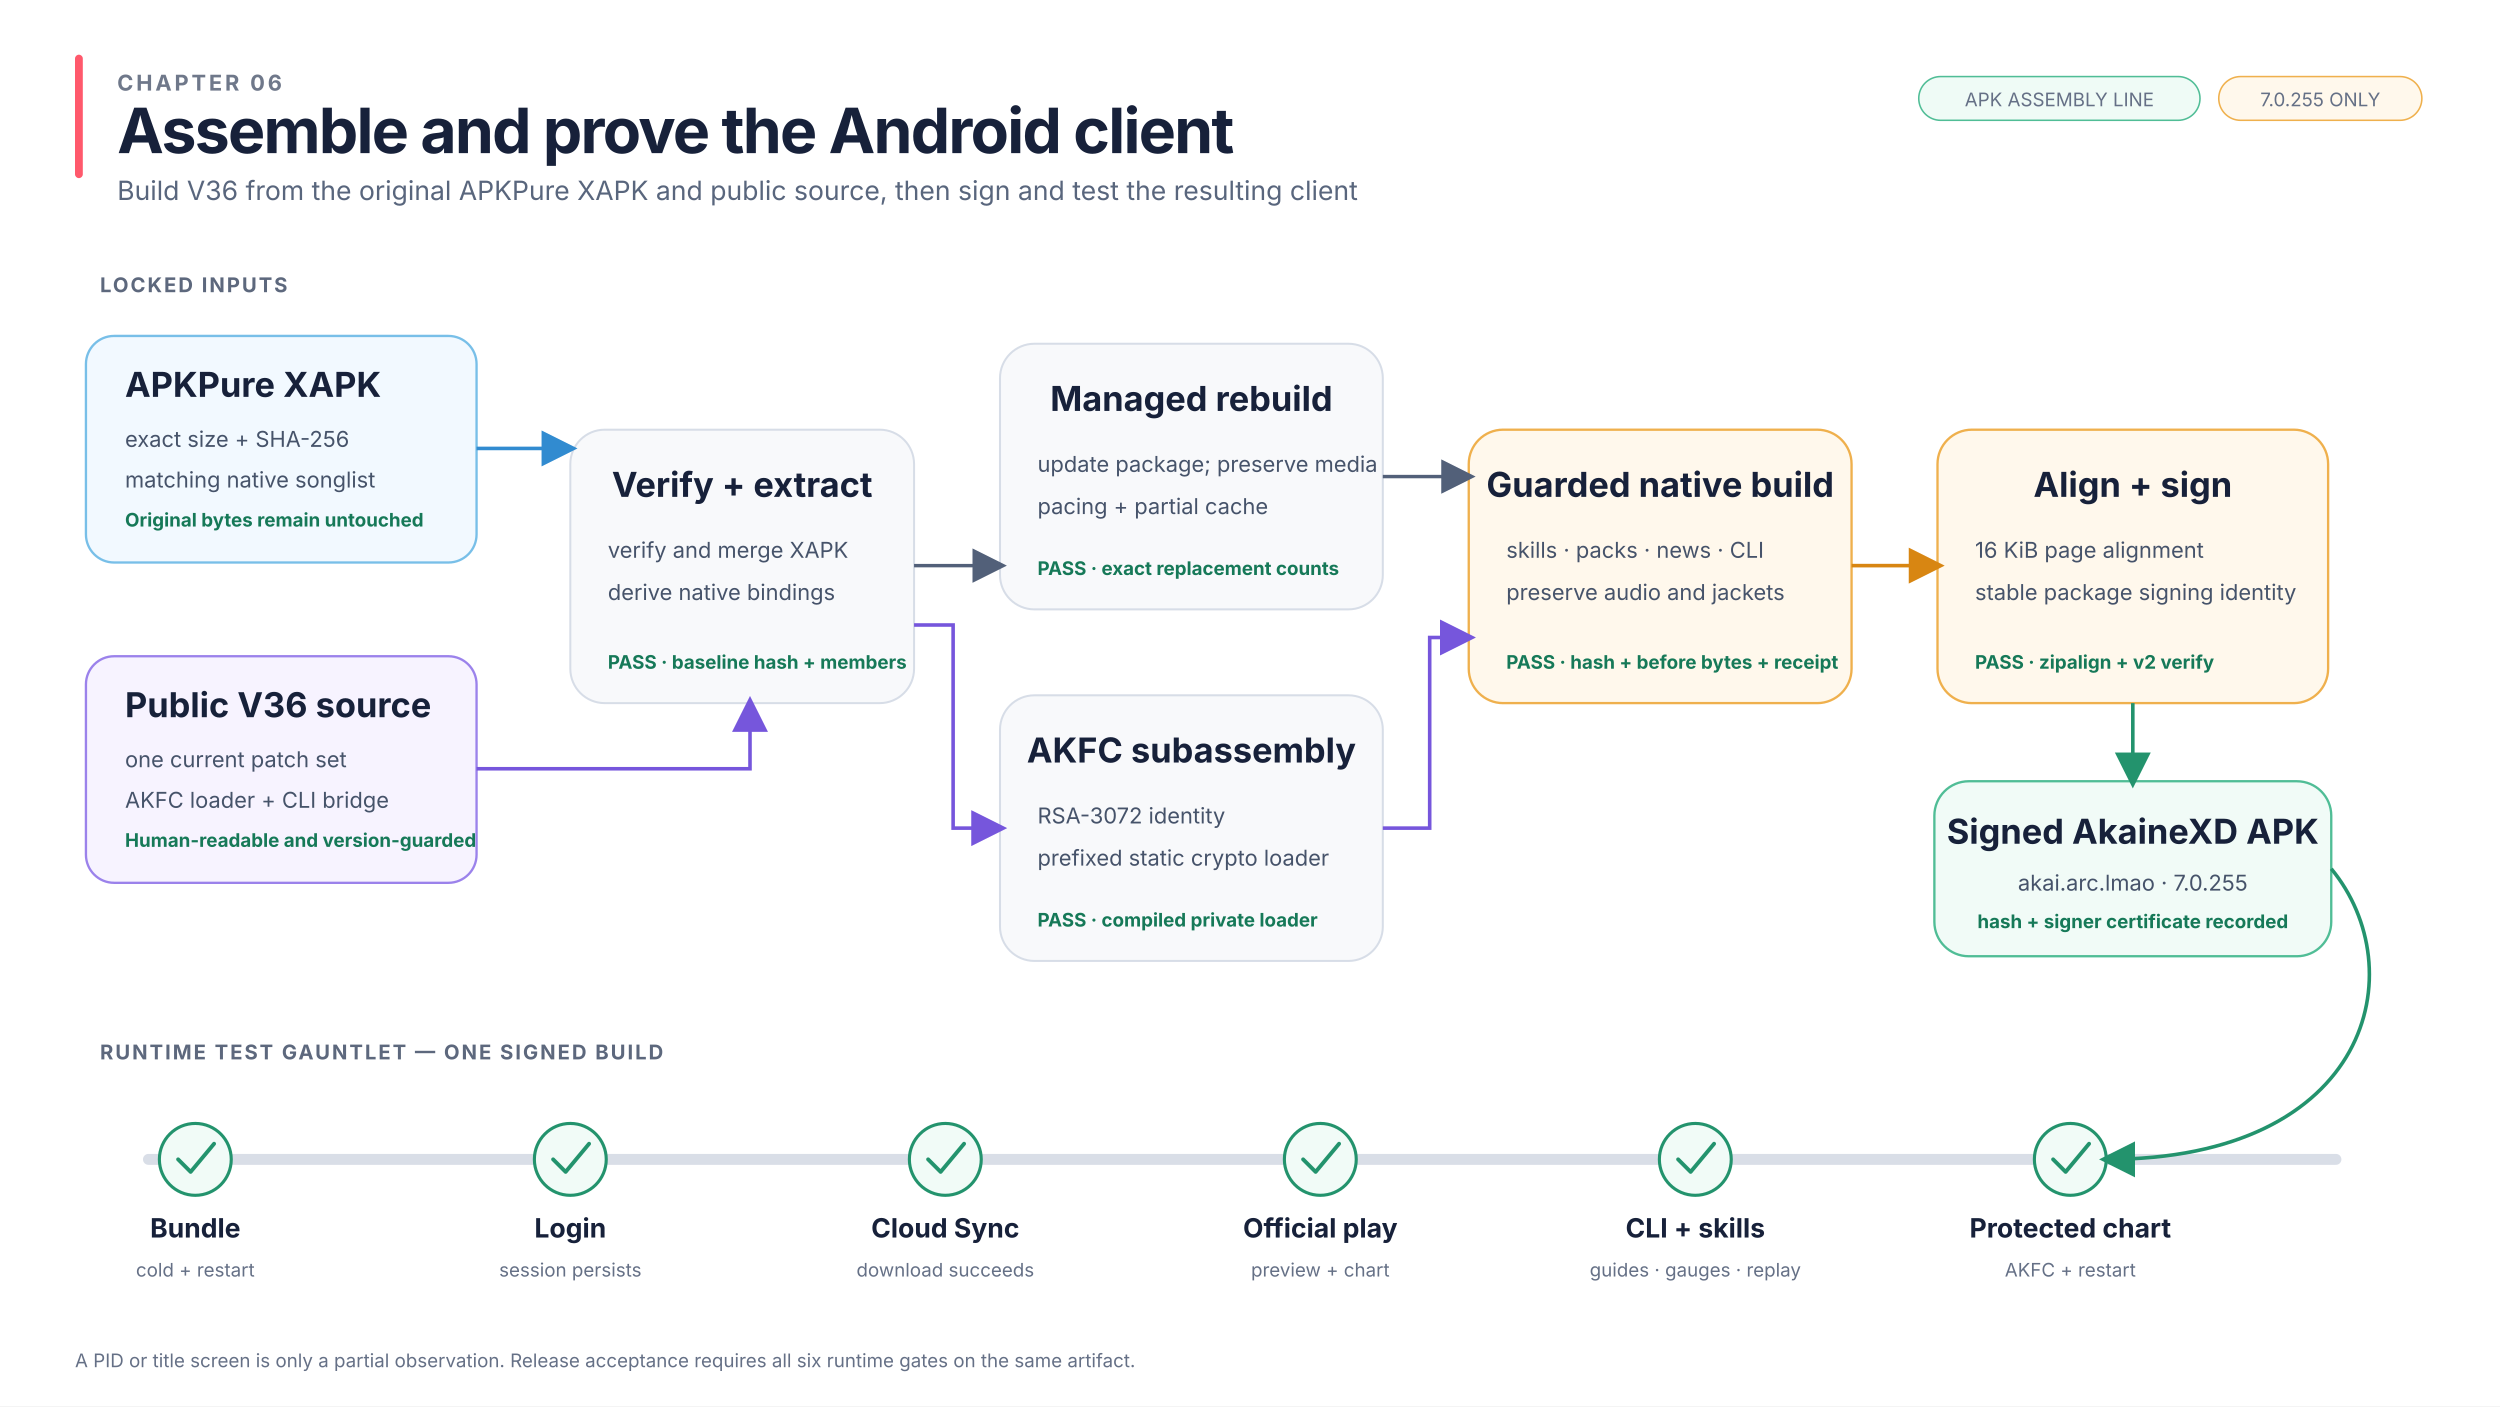
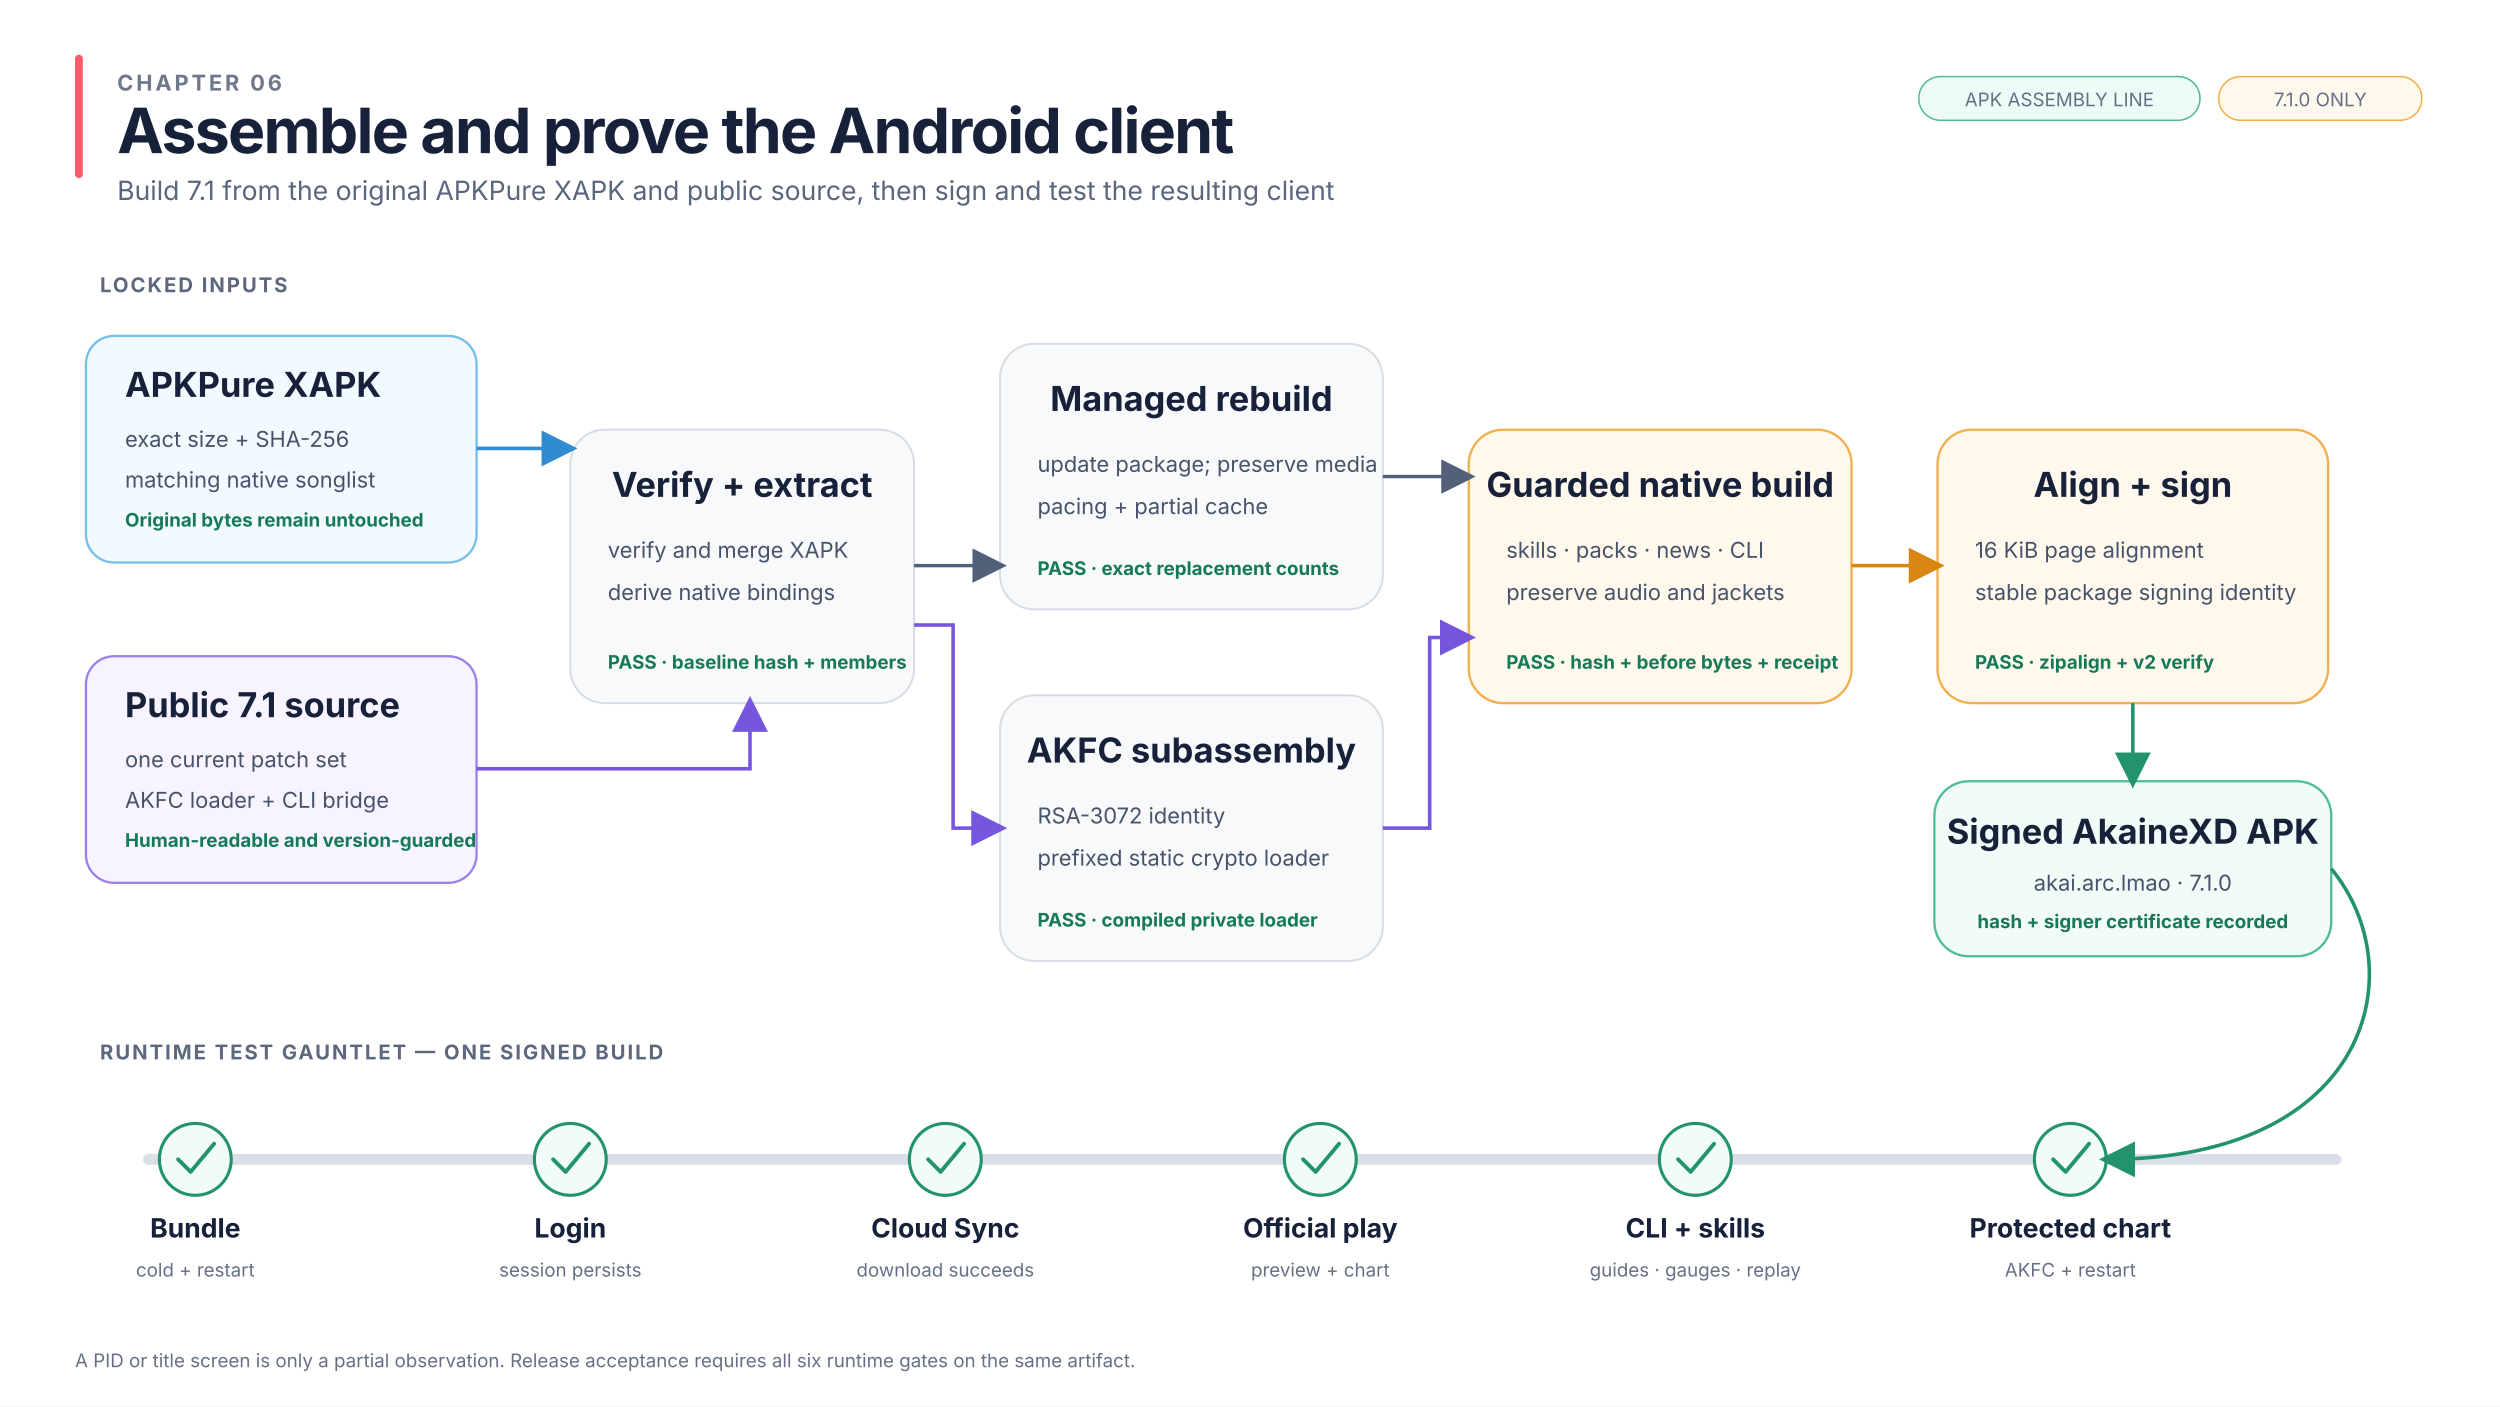
<svg xmlns="http://www.w3.org/2000/svg" width="1600" height="900" viewBox="0 0 1600 900" role="img" aria-labelledby="title desc">
  <defs>
    <marker id="arrow" markerWidth="10" markerHeight="10" refX="8" refY="5" orient="auto">
      <path d="M0 0L10 5L0 10z" fill="#526079" />
    </marker>
    <marker id="arrow-gray" markerWidth="10" markerHeight="10" refX="8" refY="5" orient="auto">
      <path d="M0 0L10 5L0 10z" fill="#778195" />
    </marker>
    <marker id="arrow-blue" markerWidth="10" markerHeight="10" refX="8" refY="5" orient="auto">
      <path d="M0 0L10 5L0 10z" fill="#318bd0" />
    </marker>
    <marker id="arrow-green" markerWidth="10" markerHeight="10" refX="8" refY="5" orient="auto">
      <path d="M0 0L10 5L0 10z" fill="#23936d" />
    </marker>
    <marker id="arrow-orange" markerWidth="10" markerHeight="10" refX="8" refY="5" orient="auto">
      <path d="M0 0L10 5L0 10z" fill="#d88612" />
    </marker>
    <marker id="arrow-purple" markerWidth="10" markerHeight="10" refX="8" refY="5" orient="auto">
      <path d="M0 0L10 5L0 10z" fill="#7656dc" />
    </marker>
    <filter id="shadow" x="-15%" y="-15%" width="130%" height="140%">
      <feDropShadow dx="0" dy="4" stdDeviation="7" flood-color="#17213a" flood-opacity="0.07" />
    </filter>
    <style>
text { font-family: "Segoe UI", Inter, Arial, sans-serif; fill: #17213a; }
.chapter { font-size: 14px; font-weight: 700; letter-spacing: 1.8px; fill: #6f788a; }
.title { font-size: 40px; font-weight: 750; letter-spacing: -1.1px; }
.subtitle { font-size: 17px; fill: #59667d; }
.section { font-size: 13px; font-weight: 750; letter-spacing: 1.25px; fill: #5d687d; }
.h2 { font-size: 22px; font-weight: 720; }
.h3 { font-size: 17px; font-weight: 700; }
.body { font-size: 14px; fill: #46536a; }
.small { font-size: 12px; fill: #657086; }
.micro { font-size: 11px; fill: #657086; }
.gate { font-size: 12px; font-weight: 700; fill: #167958; }
.card { fill: #fff; stroke: #d1d8e4; stroke-width: 1.3; filter: url(#shadow); }
.blue { fill: #f2f9ff; stroke: #78bfe8; stroke-width: 1.5; }
.purple { fill: #f7f3ff; stroke: #9b82eb; stroke-width: 1.5; }
.green { fill: #f1fbf7; stroke: #50bd96; stroke-width: 1.5; }
.orange { fill: #fff8ec; stroke: #efb04d; stroke-width: 1.5; }
.gray { fill: #f8f9fb; stroke: #d7dde7; stroke-width: 1.3; }
.red { fill: #fff5f6; stroke: #ef8995; stroke-width: 1.5; }
.line { fill: none; stroke: #526079; stroke-width: 2.2; marker-end: url(#arrow); }
.dash { fill: none; stroke: #778195; stroke-width: 2; stroke-dasharray: 7 6; marker-end: url(#arrow-gray); }
.blue-line { fill: none; stroke: #318bd0; stroke-width: 2.3; marker-end: url(#arrow-blue); }
.green-line { fill: none; stroke: #23936d; stroke-width: 2.3; marker-end: url(#arrow-green); }
.orange-line { fill: none; stroke: #d88612; stroke-width: 2.3; marker-end: url(#arrow-orange); }
.purple-line { fill: none; stroke: #7656dc; stroke-width: 2.3; marker-end: url(#arrow-purple); }
.rule { stroke: #dde2ea; stroke-width: 1; }
</style>
  </defs>
  <rect width="1600" height="900" fill="#fff" />
  <rect x="48" y="35" width="5" height="79" rx="2.5" fill="#ff596c" />
  <text x="75" y="58" class="chapter">CHAPTER 06</text>
  <text x="75" y="98" class="title">Assemble and prove the Android client</text>
-   <text x="75" y="128" class="subtitle">Build V36 from the original APKPure XAPK and public source, then sign and test the resulting client</text>
+   <text x="75" y="128" class="subtitle">Build 7.1 from the original APKPure XAPK and public source, then sign and test the resulting client</text>
  <rect x="1228" y="49" width="180" height="28" rx="14" fill="#effbf6" stroke="#50bd96" />
  <text x="1318.0" y="68" class="small" text-anchor="middle">APK ASSEMBLY LINE</text>
  <rect x="1420" y="49" width="130" height="28" rx="14" fill="#fff8ec" stroke="#efb04d" />
-   <text x="1485.0" y="68" class="small" text-anchor="middle">7.0.255 ONLY</text>
+   <text x="1485.0" y="68" class="small" text-anchor="middle">7.1.0 ONLY</text>
  <text x="64" y="187" class="section">LOCKED INPUTS</text>
  <rect x="55" y="215" width="250" height="145" rx="18" class="blue" />
  <text x="80" y="254" class="h2">APKPure XAPK</text>
  <text x="80" y="286" class="body">exact size + SHA-256</text>
  <text x="80" y="312" class="body">matching native songlist</text>
  <text x="80" y="337" class="gate">Original bytes remain untouched</text>
  <rect x="55" y="420" width="250" height="145" rx="18" class="purple" />
-   <text x="80" y="459" class="h2">Public V36 source</text>
+   <text x="80" y="459" class="h2">Public 7.1 source</text>
  <text x="80" y="491" class="body">one current patch set</text>
  <text x="80" y="517" class="body">AKFC loader + CLI bridge</text>
  <text x="80" y="542" class="gate">Human-readable and version-guarded</text>
  <rect x="365" y="275" width="220" height="175" rx="22" class="gray" />
  <text x="475.0" y="318" class="h2" text-anchor="middle">Verify + extract</text>
  <text x="389" y="357" class="body">verify and merge XAPK</text>
  <text x="389" y="384" class="body">derive native bindings</text>
  <text x="389" y="428" class="gate">PASS · baseline hash + members</text>
  <rect x="640" y="220" width="245" height="170" rx="22" class="gray" />
  <text x="762.5" y="263" class="h2" text-anchor="middle">Managed rebuild</text>
  <text x="664" y="302" class="body">update package; preserve media</text>
  <text x="664" y="329" class="body">pacing + partial cache</text>
  <text x="664" y="368" class="gate">PASS · exact replacement counts</text>
  <rect x="640" y="445" width="245" height="170" rx="22" class="gray" />
  <text x="762.5" y="488" class="h2" text-anchor="middle">AKFC subassembly</text>
  <text x="664" y="527" class="body">RSA-3072 identity</text>
  <text x="664" y="554" class="body">prefixed static crypto loader</text>
  <text x="664" y="593" class="gate">PASS · compiled private loader</text>
  <rect x="940" y="275" width="245" height="175" rx="22" class="orange" />
  <text x="1062.5" y="318" class="h2" text-anchor="middle">Guarded native build</text>
  <text x="964" y="357" class="body">skills · packs · news · CLI</text>
  <text x="964" y="384" class="body">preserve audio and jackets</text>
  <text x="964" y="428" class="gate">PASS · hash + before bytes + receipt</text>
  <rect x="1240" y="275" width="250" height="175" rx="22" class="orange" />
  <text x="1365.0" y="318" class="h2" text-anchor="middle">Align + sign</text>
  <text x="1264" y="357" class="body">16 KiB page alignment</text>
  <text x="1264" y="384" class="body">stable package signing identity</text>
  <text x="1264" y="428" class="gate">PASS · zipalign + v2 verify</text>
  <path d="M305 287H365" class="blue-line" />
  <path d="M305 492H480V450" class="purple-line" />
  <path d="M585 362H640" class="line" />
  <path d="M585 400H610V530H640" class="purple-line" />
  <path d="M885 305H940" class="line" />
  <path d="M885 530H915V408H940" class="purple-line" />
  <path d="M1185 362H1240" class="orange-line" />
  <rect x="1238" y="500" width="254" height="112" rx="22" class="green" />
  <text x="1365" y="540" class="h2" text-anchor="middle">Signed AkaineXD APK</text>
-   <text x="1365" y="570" class="body" text-anchor="middle">akai.arc.lmao · 7.0.255</text>
+   <text x="1365" y="570" class="body" text-anchor="middle">akai.arc.lmao · 7.1.0</text>
  <text x="1365" y="594" class="gate" text-anchor="middle">hash + signer certificate recorded</text>
  <path d="M1365 450V500" class="green-line" />
  <text x="64" y="678" class="section">RUNTIME TEST GAUNTLET — ONE SIGNED BUILD</text>
  <line x1="95" y1="742" x2="1495" y2="742" stroke="#d9dee7" stroke-width="7" stroke-linecap="round" />
  <circle cx="125" cy="742" r="23" fill="#f1fbf7" stroke="#23936d" stroke-width="2" />
  <path d="M114 742l8 8 15-18" fill="none" stroke="#23936d" stroke-width="2.5" stroke-linecap="round" stroke-linejoin="round" />
  <text x="125" y="792" class="h3" text-anchor="middle">Bundle</text>
  <text x="125" y="817" class="small" text-anchor="middle">cold + restart</text>
  <circle cx="365" cy="742" r="23" fill="#f1fbf7" stroke="#23936d" stroke-width="2" />
  <path d="M354 742l8 8 15-18" fill="none" stroke="#23936d" stroke-width="2.5" stroke-linecap="round" stroke-linejoin="round" />
  <text x="365" y="792" class="h3" text-anchor="middle">Login</text>
  <text x="365" y="817" class="small" text-anchor="middle">session persists</text>
  <circle cx="605" cy="742" r="23" fill="#f1fbf7" stroke="#23936d" stroke-width="2" />
  <path d="M594 742l8 8 15-18" fill="none" stroke="#23936d" stroke-width="2.5" stroke-linecap="round" stroke-linejoin="round" />
  <text x="605" y="792" class="h3" text-anchor="middle">Cloud Sync</text>
  <text x="605" y="817" class="small" text-anchor="middle">download succeeds</text>
  <circle cx="845" cy="742" r="23" fill="#f1fbf7" stroke="#23936d" stroke-width="2" />
  <path d="M834 742l8 8 15-18" fill="none" stroke="#23936d" stroke-width="2.5" stroke-linecap="round" stroke-linejoin="round" />
  <text x="845" y="792" class="h3" text-anchor="middle">Official play</text>
  <text x="845" y="817" class="small" text-anchor="middle">preview + chart</text>
  <circle cx="1085" cy="742" r="23" fill="#f1fbf7" stroke="#23936d" stroke-width="2" />
  <path d="M1074 742l8 8 15-18" fill="none" stroke="#23936d" stroke-width="2.5" stroke-linecap="round" stroke-linejoin="round" />
  <text x="1085" y="792" class="h3" text-anchor="middle">CLI + skills</text>
  <text x="1085" y="817" class="small" text-anchor="middle">guides · gauges · replay</text>
  <circle cx="1325" cy="742" r="23" fill="#f1fbf7" stroke="#23936d" stroke-width="2" />
  <path d="M1314 742l8 8 15-18" fill="none" stroke="#23936d" stroke-width="2.5" stroke-linecap="round" stroke-linejoin="round" />
  <text x="1325" y="792" class="h3" text-anchor="middle">Protected chart</text>
  <text x="1325" y="817" class="small" text-anchor="middle">AKFC + restart</text>
  <path d="M1492 556C1545 620 1518 742 1348 742" class="green-line" />
  <text x="48" y="875" class="small">A PID or title screen is only a partial observation. Release acceptance requires all six runtime gates on the same artifact.</text>
</svg>
